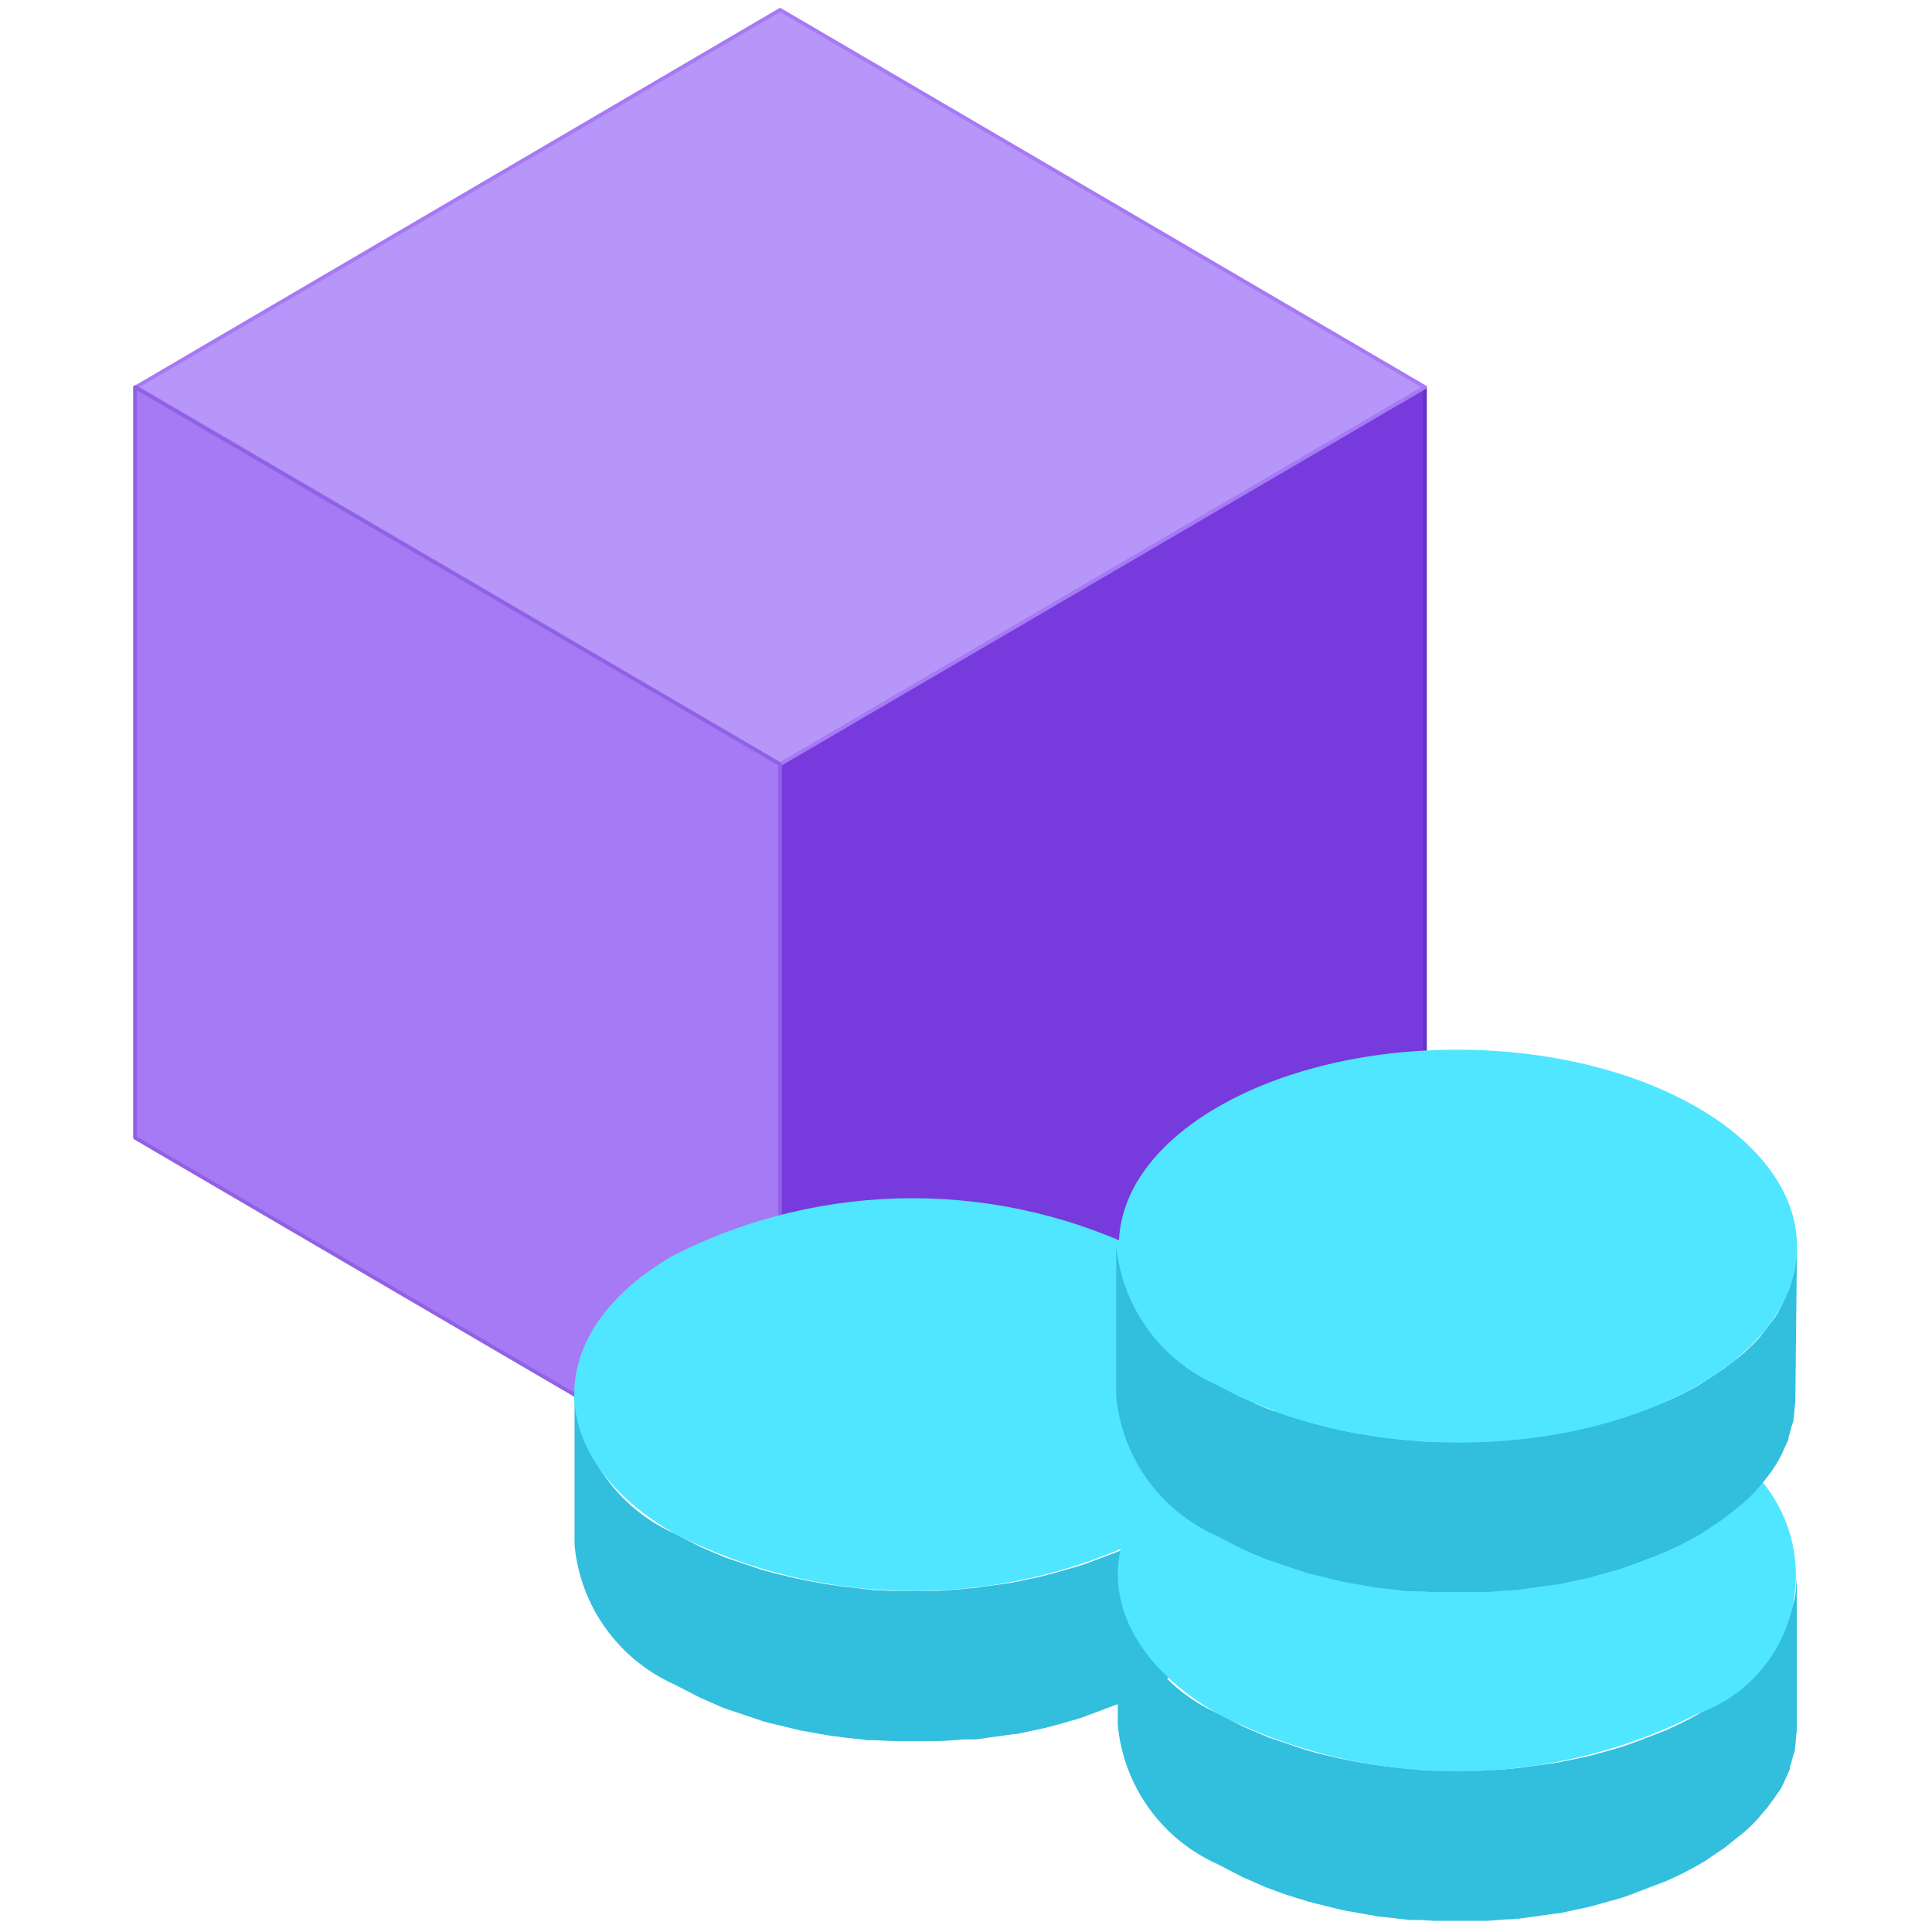
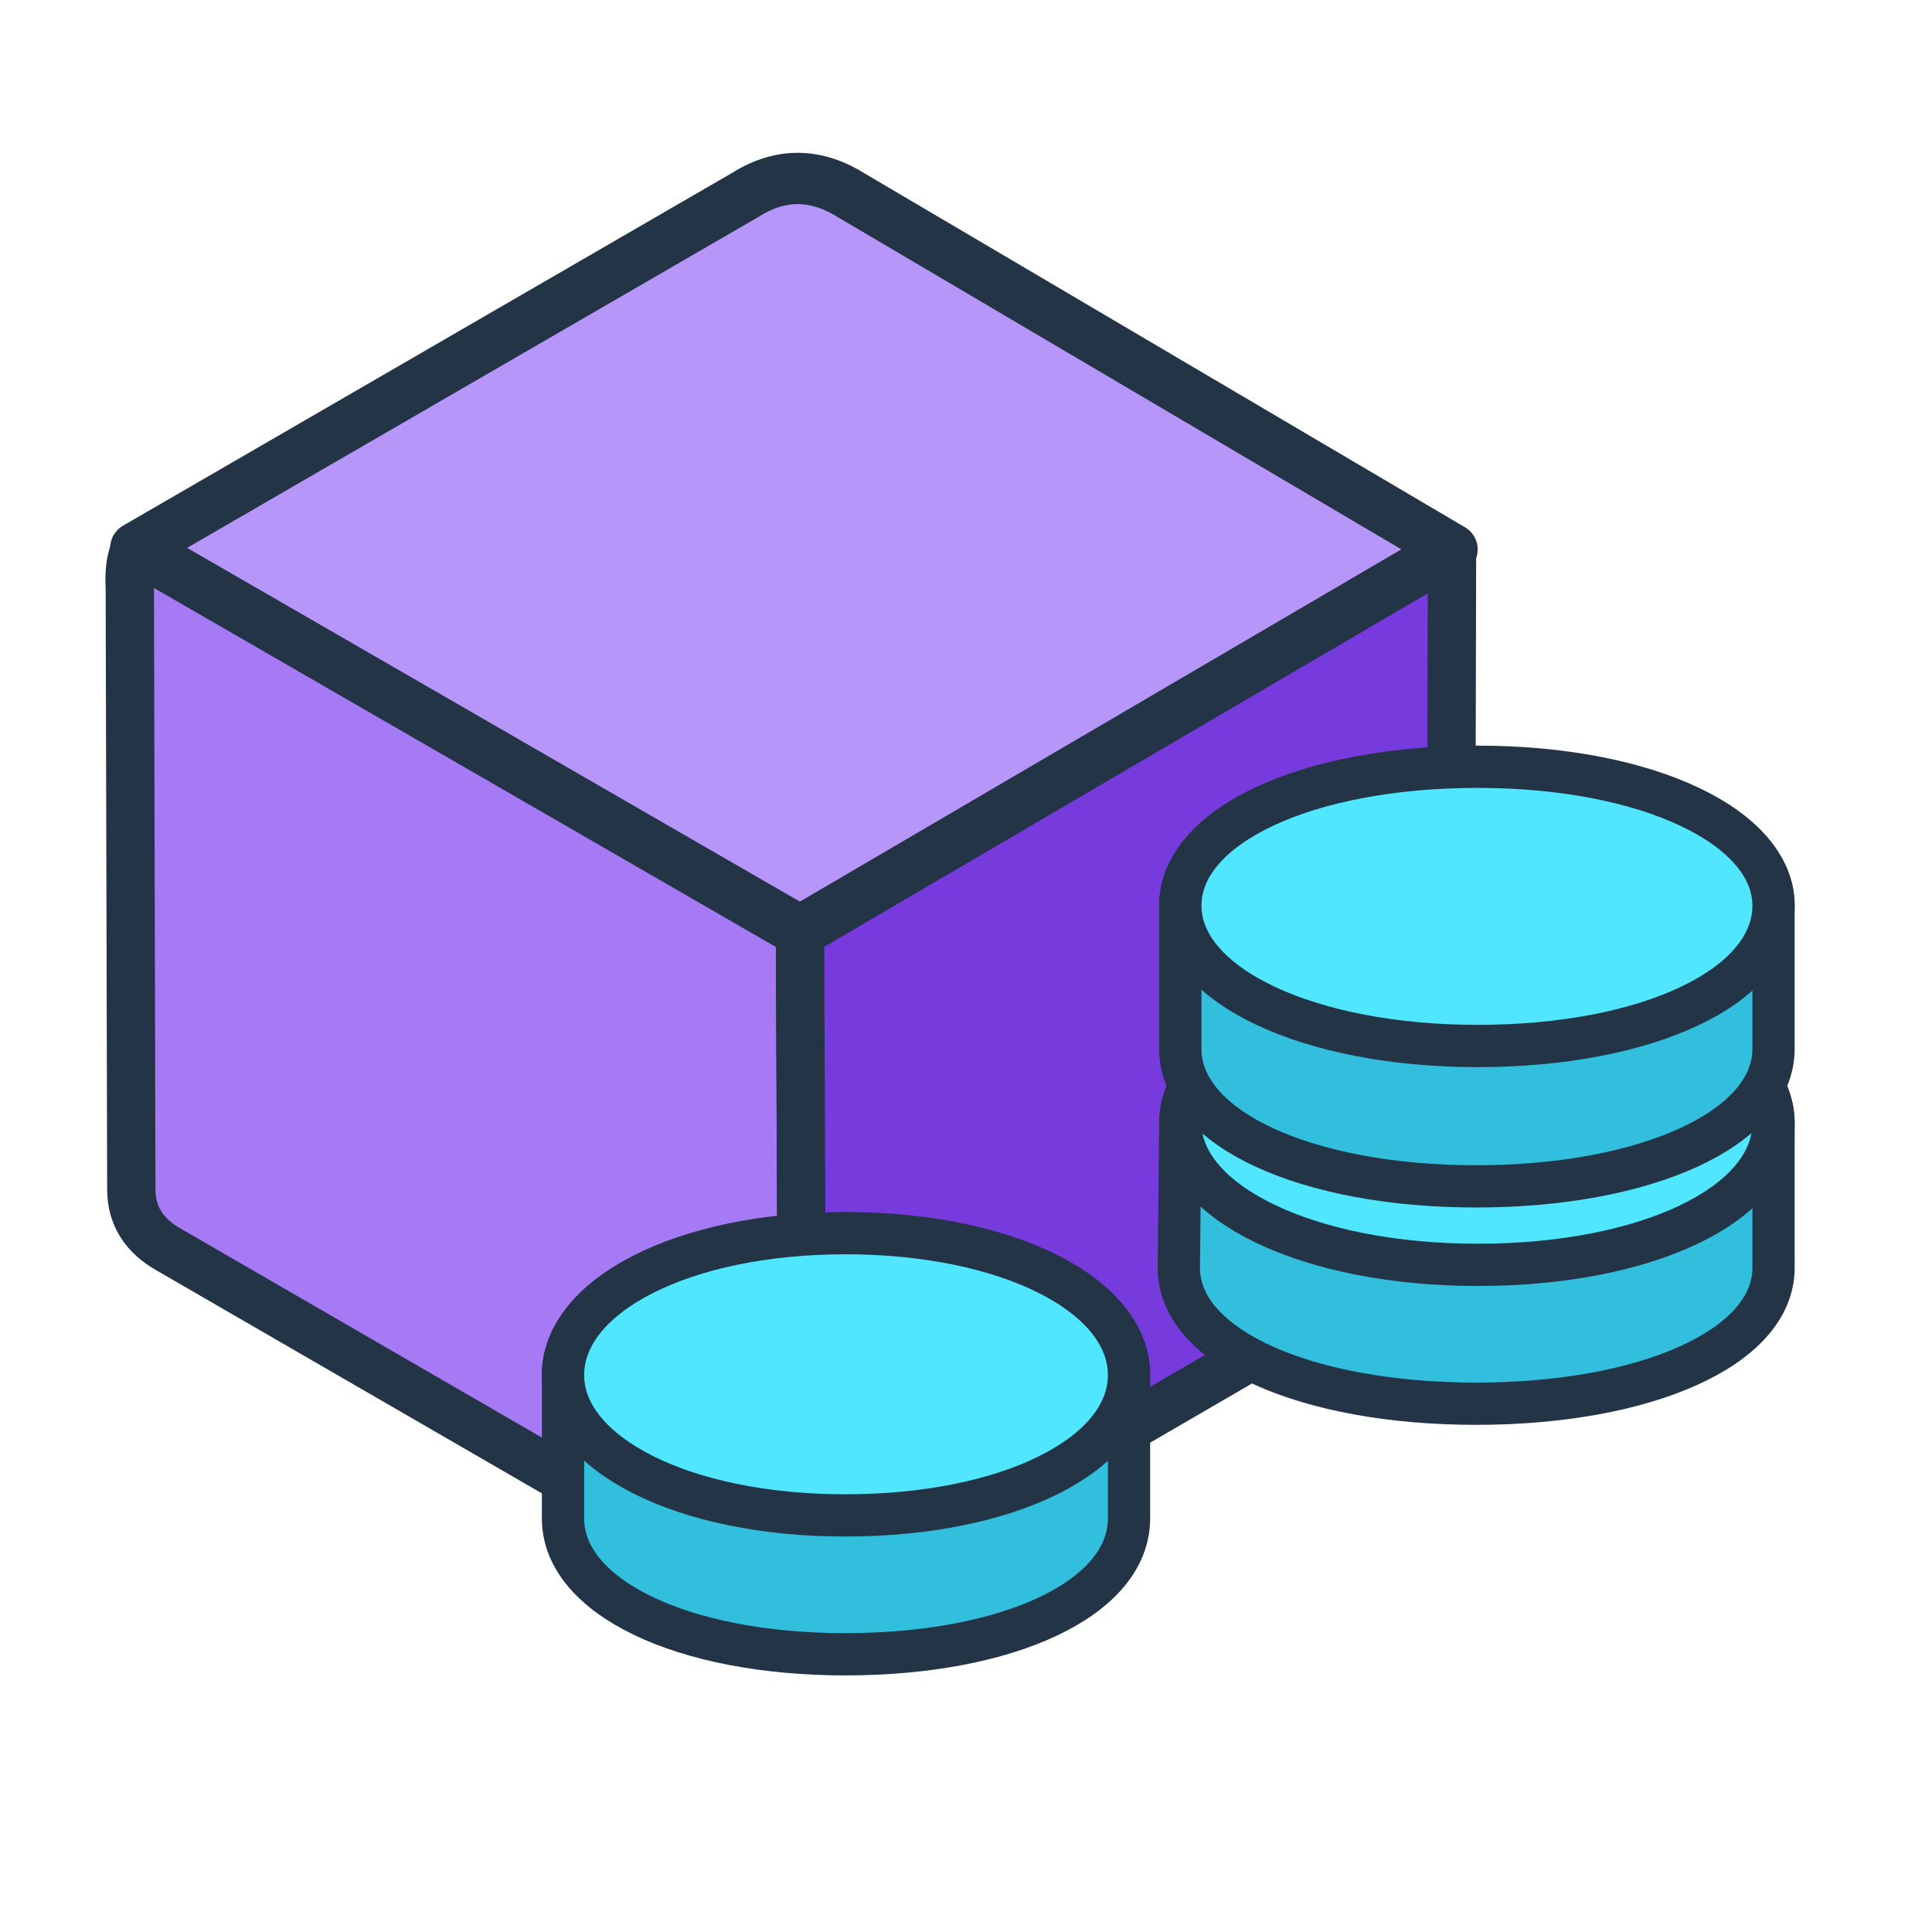
- <svg xmlns="http://www.w3.org/2000/svg" width="128" height="128" viewBox="0 0 128 128">
-   <g transform="scale(7.111111)" stroke-linejoin="round">
-     <path d="M13.276 3.608V10.6l-6.01 3.514V7.11l6.01-3.502Z" fill="#773adc" stroke="#6830c4" stroke-width=".035" />
-     <path d="M13.276 3.608L7.268 7.12l-6-3.514 6-3.514 6.008 3.515Z" fill="#b796f9" stroke="#a67af4" stroke-width=".035" />
-     <path d="M7.267 7.12v6.994L1.258 10.6V3.607l6.009 3.513Z" fill="#a67af4" stroke="#9161e5" stroke-width=".035" />
-     <path d="M11.66 13.1c0 .033-.006.066-.012.1s-.013.054-.02.08              l-.027.095c-.01.032-.02.05-.032.076l-.047.1              a1.434 1.434 0 0 1-.08.134l-.016.02              a1.531 1.531 0 0 1-.1.129l-.02.025-.133.13              a1.03 1.03 0 0 1-.1.08l-.09.07-.113.076              -.12.077a3.322 3.322 0 0 1-.3.151l-.1.038              -.25.094-.1.03-.163.047-.124.033-.175.038              -.12.024-.36.05c-.037 0-.075.006-.113.01              l-.212.015H8.3l-.16-.008-.296-.034-.142-.02              -.167-.03-.13-.027-.2-.048-.108-.03-.34-.114              -.16-.068-.08-.035-.232-.12a1.582 1.582 0 0 1-.932-1.3              v1.406a1.582 1.582 0 0 0 .932 1.3l.232.12              c.026.013.054.024.082.036l.14.062.018.006              .366.123c.026.008.054.013.08.02l.2.048.052.013              .08.014.167.03.067.01c.025 0 .05.006.075.01              l.157.017c.026 0 .05.007.075.01h.072l.16.008h.455              q.107-.006.213-.015h.112l.36-.05h.017l.1-.02              .176-.038.123-.033.164-.047.034-.01              c.02-.006.037-.014.056-.02l.25-.094.1-.038              .3-.15.04-.023c.03-.017.053-.036.08-.054              l.114-.076.088-.07.1-.08.02-.016              c.04-.037.078-.076.114-.114l.02-.025.06-.07              a.68.68 0 0 0 .042-.059l.016-.02.07-.11.01-.024              a1.079 1.079 0 0 0 .046-.1l.027-.058.006-.02              a1.01 1.01 0 0 0 .027-.094l.018-.064v-.017              a1.09 1.09 0 0 0 .012-.1c.003-.034.007-.044.007-.065V13Z" fill="#32bedd" />
-     <path d="M10.735 11.7c1.238.714 1.244 1.873.015 2.587              a4.925 4.925 0 0 1-4.468 0              c-1.238-.715-1.243-1.874-.013-2.588              a4.92 4.92 0 0 1 4.466.001Z" fill="#50e6ff" />
-     <path d="M16.734 14.774c0 .033-.005.066-.01.1              s-.014.054-.02.08l-.027.095c-.01.03-.02.05-.032.077              l-.046.1c-.017.034-.05.1-.08.134l-.015.02              -.1.13-.02.024-.133.13a1.46 1.46 0 0 1-.1.08              l-.088.07c-.03.023-.075.05-.114.075l-.12.077              a3.078 3.078 0 0 1-.3.151l-.1.04-.248.094-.09.03              -.163.046-.124.034-.175.037-.12.024-.36.05              -.113.01-.213.014h-.455c-.054 0-.107 0-.16-.01              s-.1-.007-.146-.012l-.158-.018-.14-.02-.168-.03              -.13-.026-.2-.048-.108-.03-.34-.115-.16-.068              -.08-.035-.232-.12a1.581 1.581 0 0 1-.932-1.3              v1.405a1.582 1.582 0 0 0 .932 1.3l.232.12              .08.035.143.062.017.006q.165.064.34.114l.027.01              .08.02.2.05c.018 0 .035.01.052.012l.08.014              .168.03c.022 0 .044.01.066.012l.075.008.158.018              .075.008h.07c.053 0 .106.006.16.008h.455              c.07 0 .142-.01.213-.014.028 0 .057 0 .086-.006h.027              l.36-.05h.017l.1-.022.174-.037.124-.034.163-.046              .035-.01.056-.02.248-.095.1-.038a3.322 3.322 0 0 0 .3-.151              l.04-.023c.03-.017.054-.036.08-.054l.114-.076              .088-.07.1-.08.02-.017a1.532 1.532 0 0 0 .114-.114              l.02-.025.06-.07.043-.058.015-.02.07-.1.012-.024              c.017-.032.03-.065.046-.1l.027-.058v-.02              c.01-.032.02-.063.027-.095l.02-.063v-.018              c.006-.033.008-.066.01-.1s.007-.043.007-.065v-1.428Z" fill="#32bedd" />
-     <path d="M15.8 13.38a1.367 1.367 0 0 1 .014 2.587              4.921 4.921 0 0 1-4.468 0              c-1.237-.715-1.243-1.874-.013-2.588              a4.922 4.922 0 0 1 4.467.001Z" fill="#50e6ff" />
-     <path d="M16.742 11.62c0 .03-.005.062-.008.092l-.01.1              c-.006.033-.014.054-.02.08l-.027.094              c-.01.03-.02.05-.032.077l-.046.1              c-.017.034-.05.1-.08.134l-.015.02-.1.13-.02.024              a2.06 2.06 0 0 1-.133.131              1.46 1.46 0 0 1-.1.08l-.09.07-.113.075              -.12.078a3.191 3.191 0 0 1-.3.15l-.1.04              -.25.094-.1.03-.163.047-.124.033-.175.037              -.12.024-.36.05-.113.01-.213.014h-.454              c-.054 0-.107 0-.16-.01s-.1-.007-.146-.012              l-.158-.018-.14-.02-.168-.03-.13-.026              -.2-.05-.108-.03q-.174-.05-.34-.114l-.16-.068              -.082-.035-.232-.12a1.583 1.583 0 0 1-.933-1.3              v1.406a1.583 1.583 0 0 0 .933 1.3l.232.12              .08.035.143.062.017.006.34.114.027.01.08.02              .2.048c.018 0 .035.01.053.013l.078.014.168.03              c.022 0 .044.01.067.012l.074.008.158.018.075.008h.07              c.053 0 .106.006.16.008h.454c.072 0 .143-.008.214-.014              .028 0 .057 0 .086-.006h.026l.36-.05h.018l.1-.022              .175-.037.123-.034.164-.046.035-.01              c.02-.006.036-.015.055-.02l.25-.094.1-.04              a3.2 3.2 0 0 0 .3-.151l.038-.022.082-.055              .113-.075.09-.07.1-.08.02-.017              a1.75 1.75 0 0 0 .114-.114l.02-.024.06-.072              .043-.058.015-.02a1.18 1.18 0 0 0 .069-.11l.012-.024              c.017-.032.03-.065.046-.1l.027-.057v-.02              a1.03 1.03 0 0 0 .027-.095l.02-.063v-.017              c.006-.033.008-.067.01-.1s.007-.043.007-.064v-.028Z" fill="#32bedd" />
-     <ellipse cx="13.583" cy="11.61" rx="1.83" ry="3.159" transform="matrix(.002827 -.999996 .999996 .002827 1.935 25.16)" fill="#50e6ff" />
-   </g>
+ <svg xmlns="http://www.w3.org/2000/svg" width="128" height="128" viewBox="0 0 128 128" fill="none" stroke-linecap="round" stroke-linejoin="round">
+   <path d="M9 36.3        L53 61.7        L53.2 107.1        L11.2 82.8        Q8.7 81.4 8.7 78.8        L8.6 39        Q8.5 37.2 9 36.3Z" fill="#A67AF4" stroke="#243447" stroke-width="3.2" />
+   <path d="M53 61.7        L96.2 36.4        L96.1 79.8        Q96.1 82.1 93.8 83.5        L53.2 107.1Z" fill="#773ADC" stroke="#243447" stroke-width="3.2" />
+   <path d="M9 36.3        L49.4 12.9        Q52.9 10.7 56.5 13        L96.2 36.4        L53 61.7Z" fill="#B796F9" stroke="#243447" stroke-width="3.4" />
+   <path d="M78.2 74.4        C78.2 69.1 86.7 65.6 97.9 65.6        C109.1 65.6 117.5 69.2 117.5 74.4        L117.5 84        C117.5 89.3 109 93 97.8 93        C86.6 93 78.1 89.3 78.1 84Z" fill="#32BEDD" stroke="#243447" stroke-width="2.8" />
+   <path d="M78.2 74.4        C78.2 69.1 86.6 65.1 97.9 65.1        C109.2 65.1 117.5 69.2 117.5 74.4        C117.5 79.8 109.1 83.8 97.9 83.8        C86.7 83.8 78.2 79.7 78.2 74.4Z" fill="#50E6FF" stroke="#243447" stroke-width="2.8" />
+   <path d="M78.2 60        C78.2 54.7 86.7 51.2 97.9 51.2        C109.1 51.2 117.5 54.8 117.5 60        L117.5 69.5        C117.5 74.8 109 78.6 97.8 78.6        C86.6 78.6 78.2 74.8 78.2 69.5Z" fill="#32BEDD" stroke="#243447" stroke-width="2.8" />
+   <path d="M78.2 60        C78.2 54.7 86.6 50.8 97.9 50.8        C109.2 50.8 117.5 54.8 117.5 60        C117.5 65.4 109.1 69.3 97.9 69.3        C86.7 69.3 78.2 65.3 78.2 60Z" fill="#50E6FF" stroke="#243447" stroke-width="2.8" />
+   <path d="M37.3 91.1        C37.3 85.8 45.3 82.1 56 82.1        C66.8 82.1 74.8 85.8 74.8 91.1        L74.8 100.6        C74.8 105.9 66.8 109.6 56 109.6        C45.2 109.6 37.3 105.8 37.3 100.6Z" fill="#32BEDD" stroke="#243447" stroke-width="2.8" />
+   <path d="M37.3 91.1        C37.3 85.8 45.3 81.7 56 81.7        C66.8 81.7 74.8 85.8 74.8 91.1        C74.8 96.4 66.8 100.4 56 100.4        C45.2 100.4 37.3 96.3 37.3 91.1Z" fill="#50E6FF" stroke="#243447" stroke-width="2.8" />
</svg>
